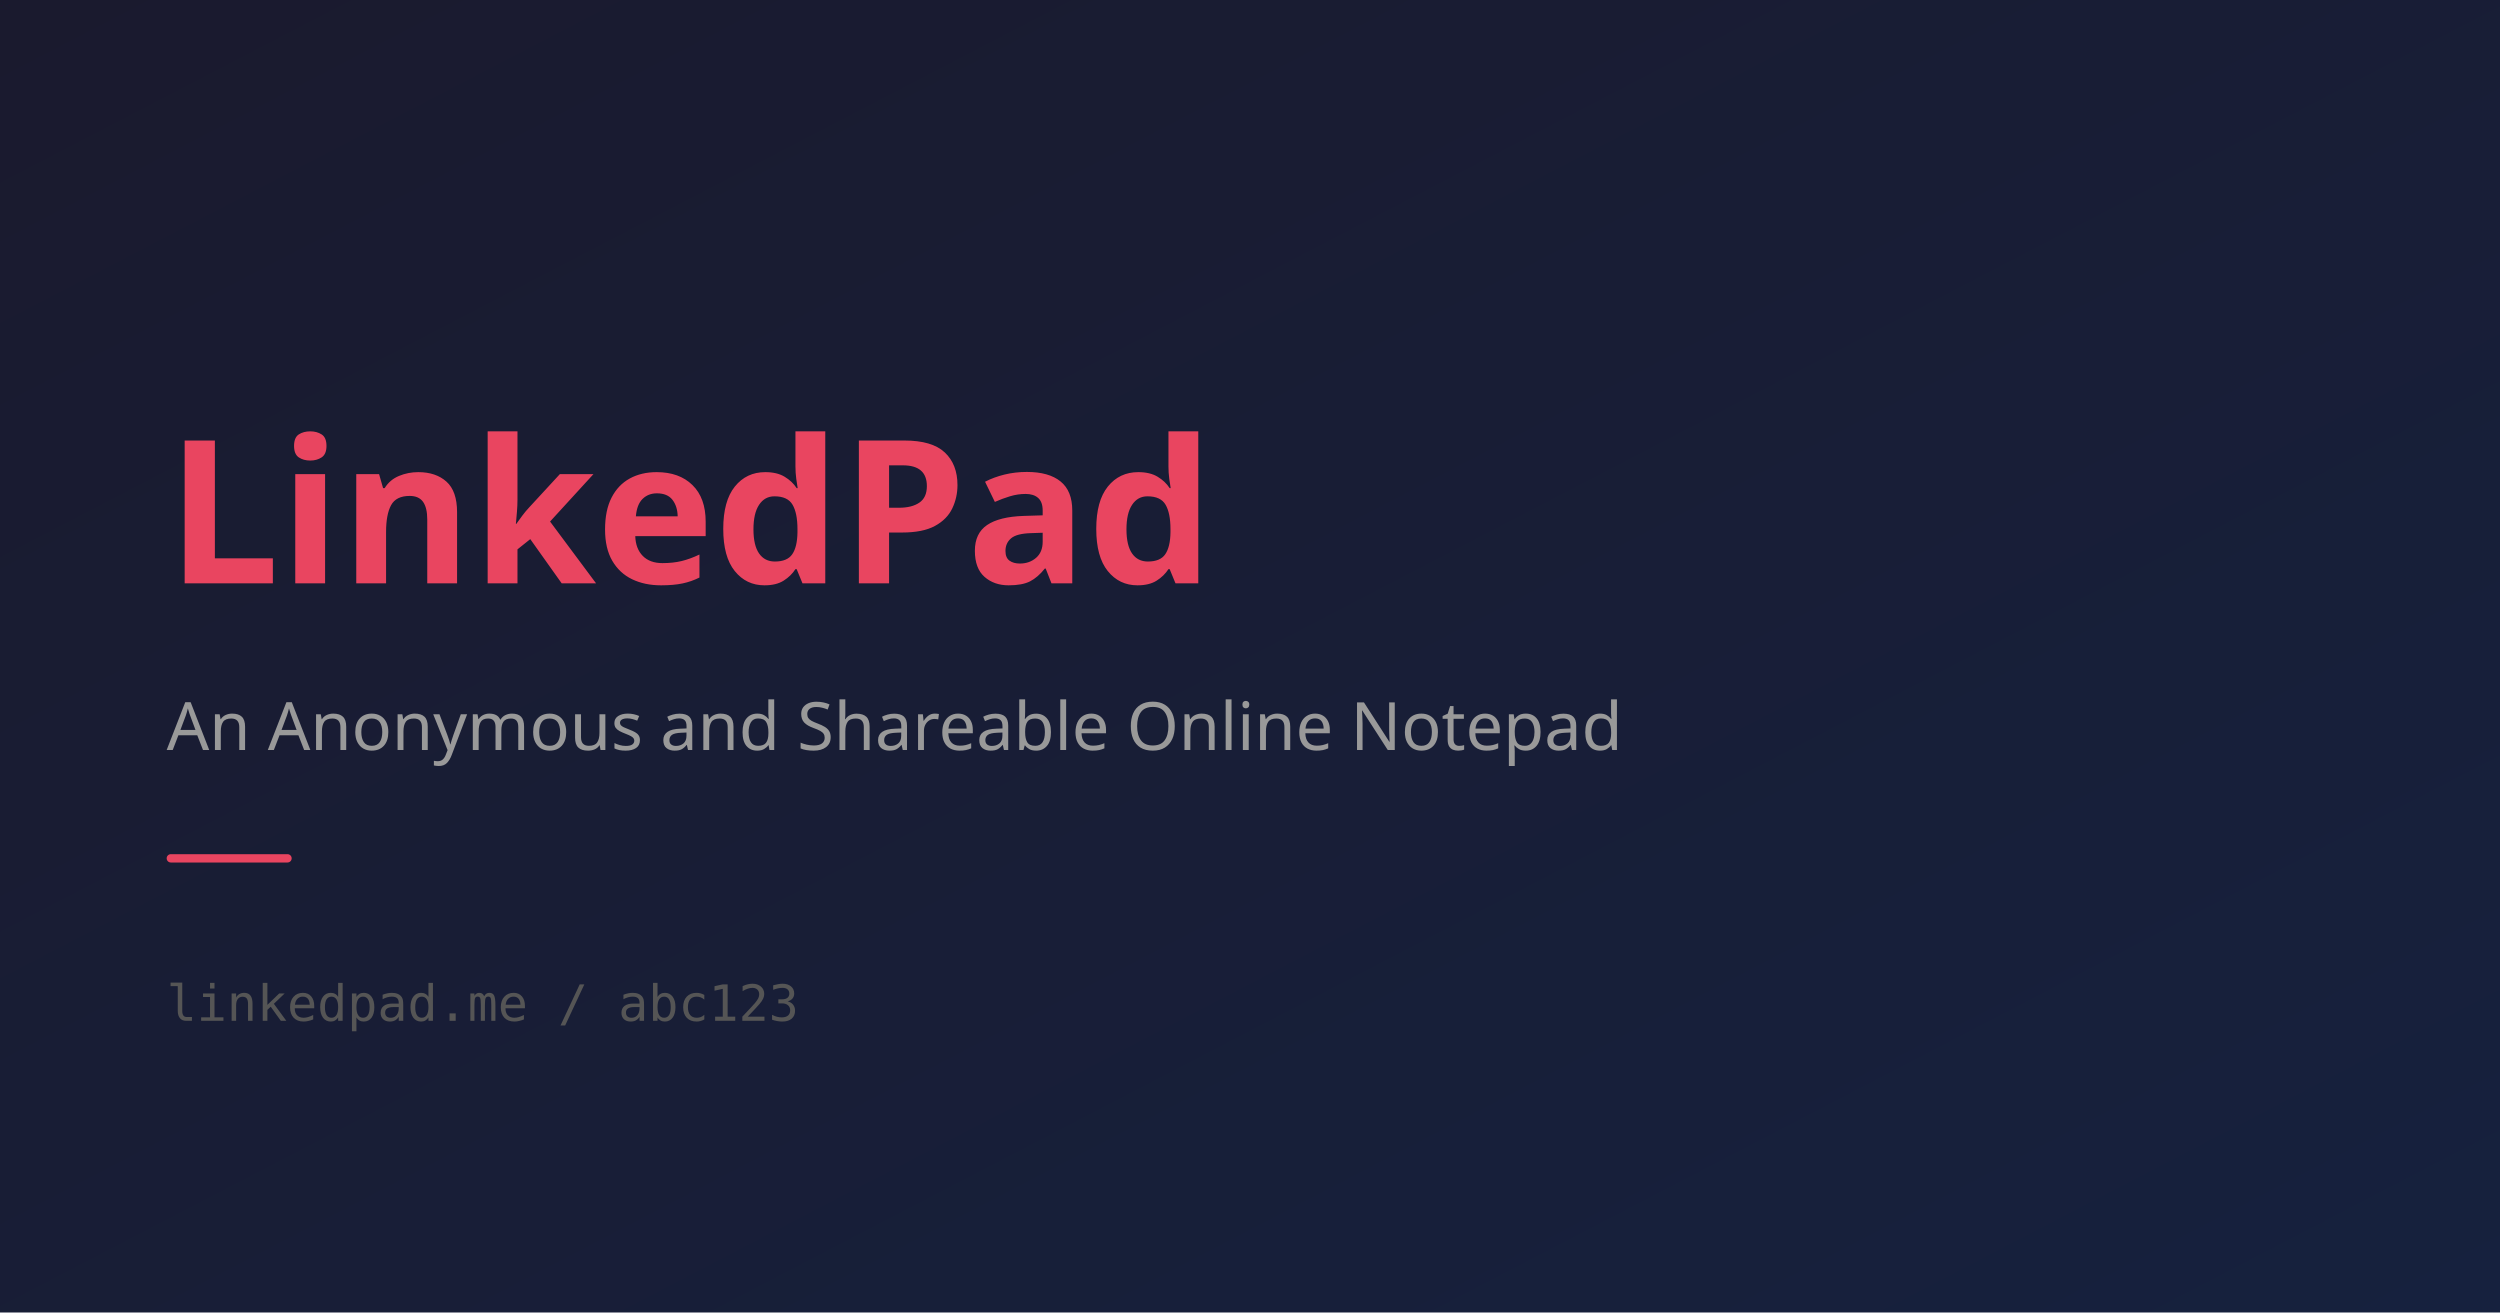
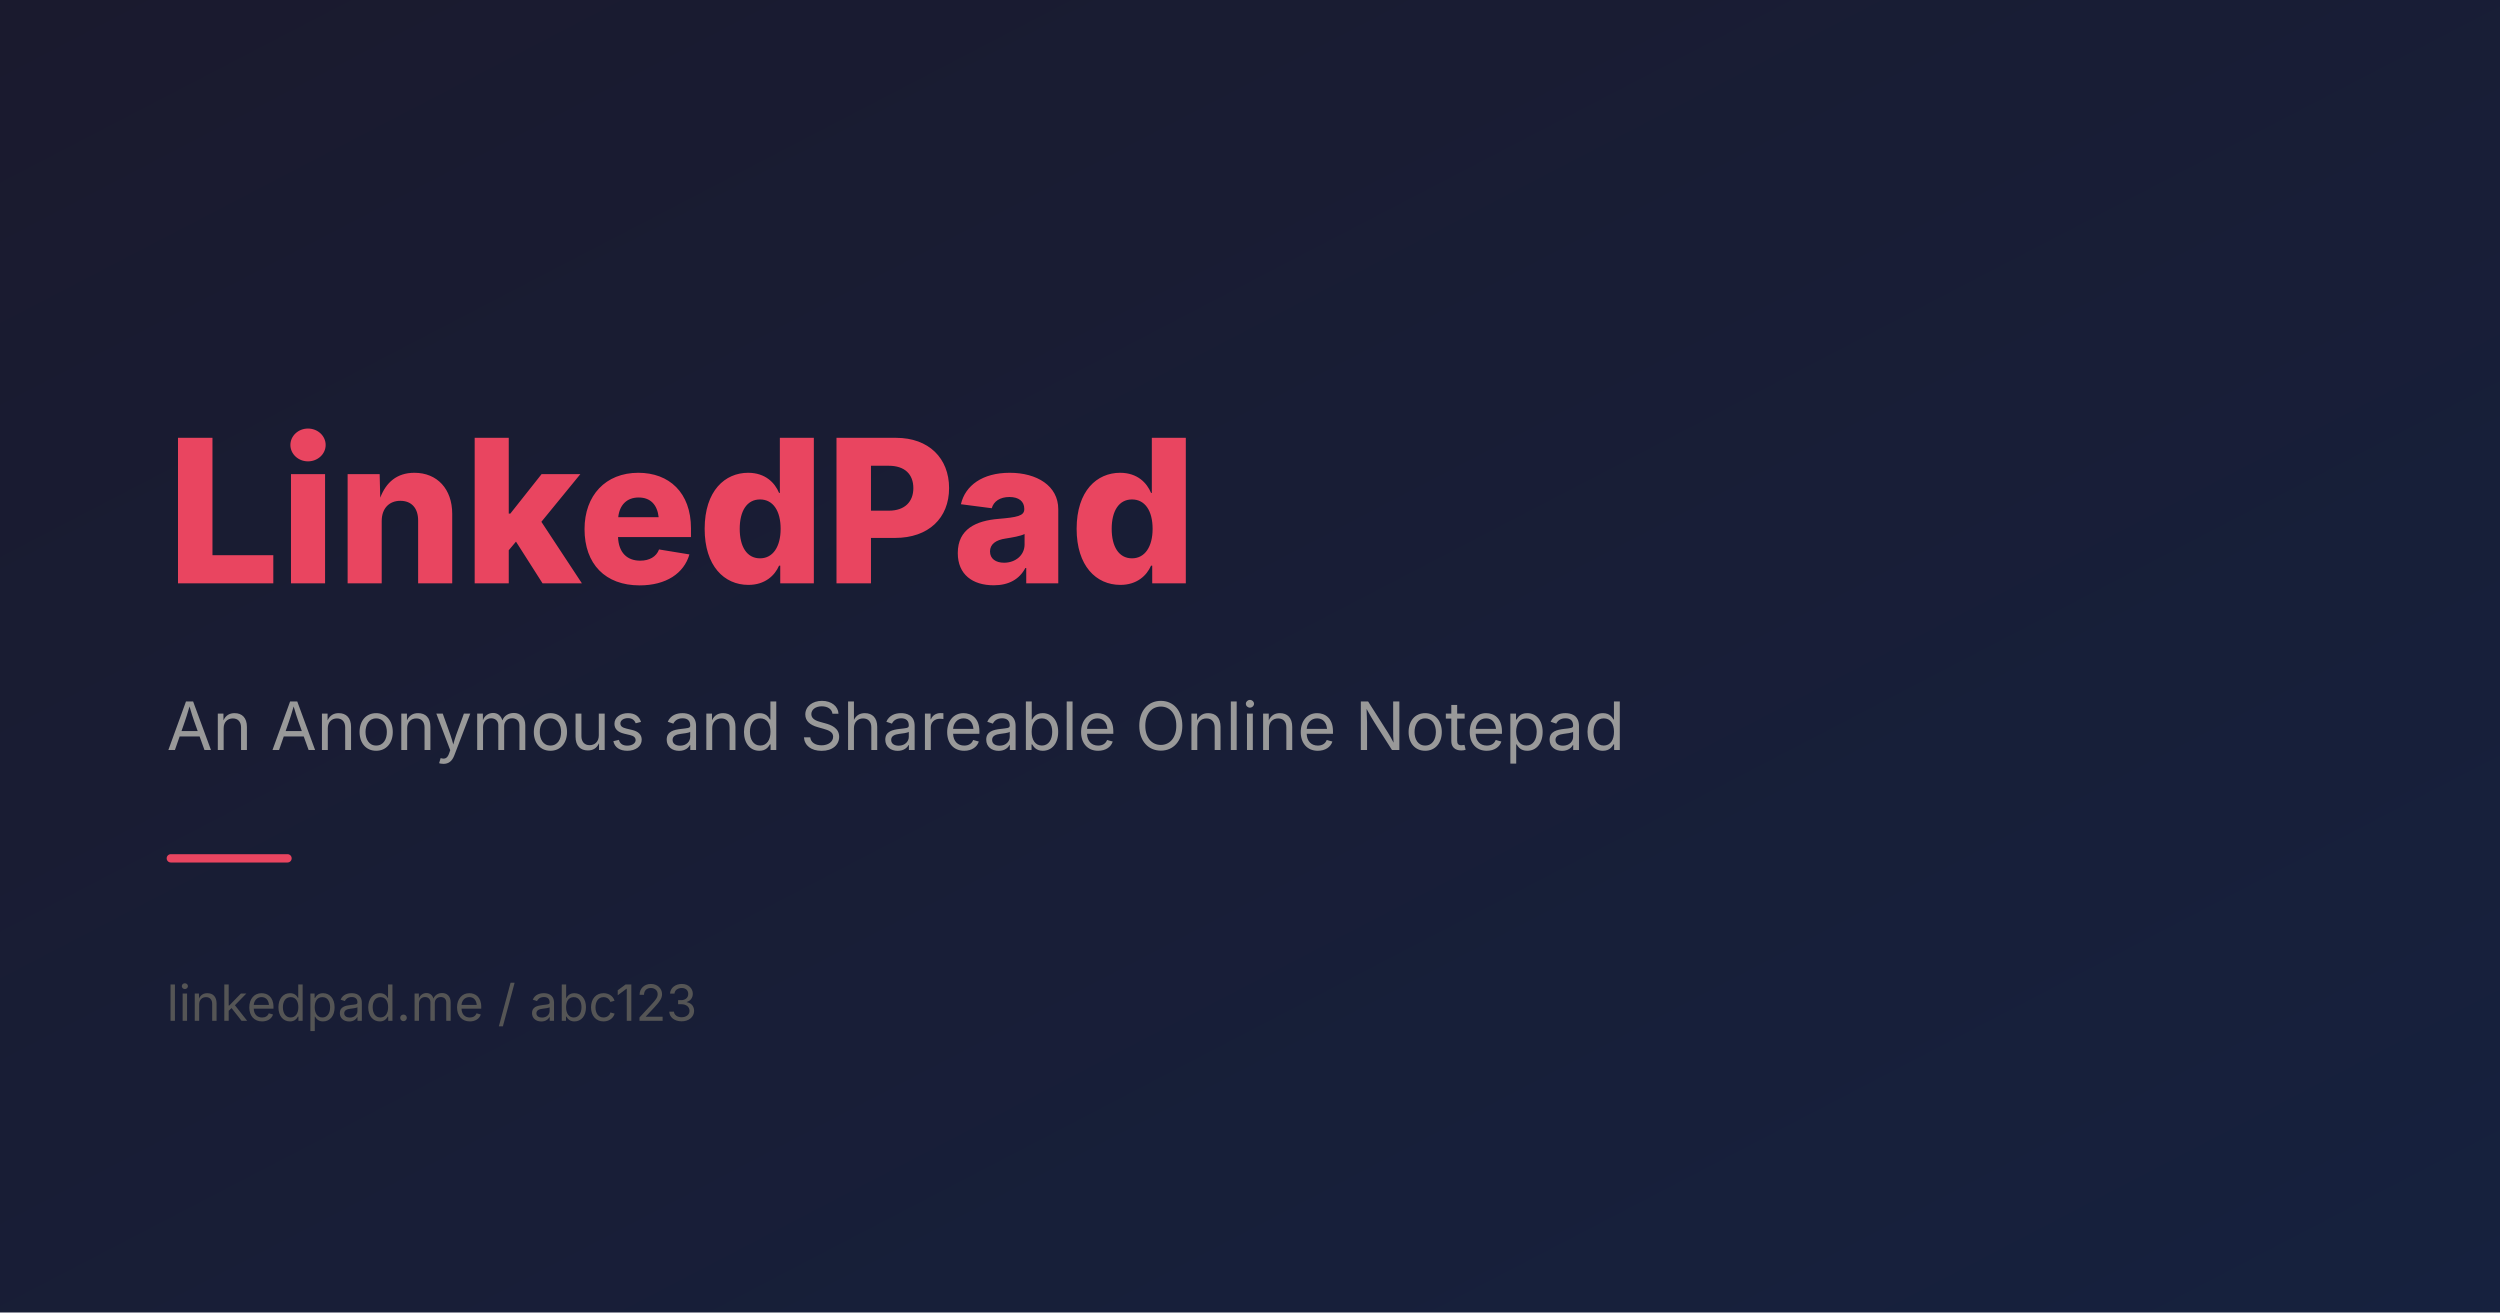
<svg xmlns="http://www.w3.org/2000/svg" width="1200" height="630" viewBox="0 0 1200 630">
  <defs>
    <linearGradient id="bg" x1="0" y1="0" x2="1" y2="1">
      <stop offset="0%" stop-color="#1a1a2e" />
      <stop offset="100%" stop-color="#16213e" />
    </linearGradient>
  </defs>
  <rect width="1200" height="630" fill="url(#bg)" />
-   <text x="80" y="280" font-family="sans-serif" font-size="96" font-weight="800" fill="#e94560">LinkedPad</text>
-   <text x="80" y="360" font-family="sans-serif" font-size="32" fill="#999">An Anonymous and Shareable Online Notepad</text>
+   <text x="80" y="280" font-family="Inter, sans-serif" font-size="96" font-weight="800" fill="#e94560">LinkedPad</text>
+   <text x="80" y="360" font-family="Inter, sans-serif" font-size="32" fill="#999">An Anonymous and Shareable Online Notepad</text>
  <rect x="80" y="410" width="60" height="4" rx="2" fill="#e94560" />
-   <text x="80" y="490" font-family="monospace" font-size="24" fill="#555">linkedpad.me / abc123</text>
+   <text x="80" y="490" font-family="Inter, sans-serif" font-size="24" fill="#555">linkedpad.me / abc123</text>
</svg>
